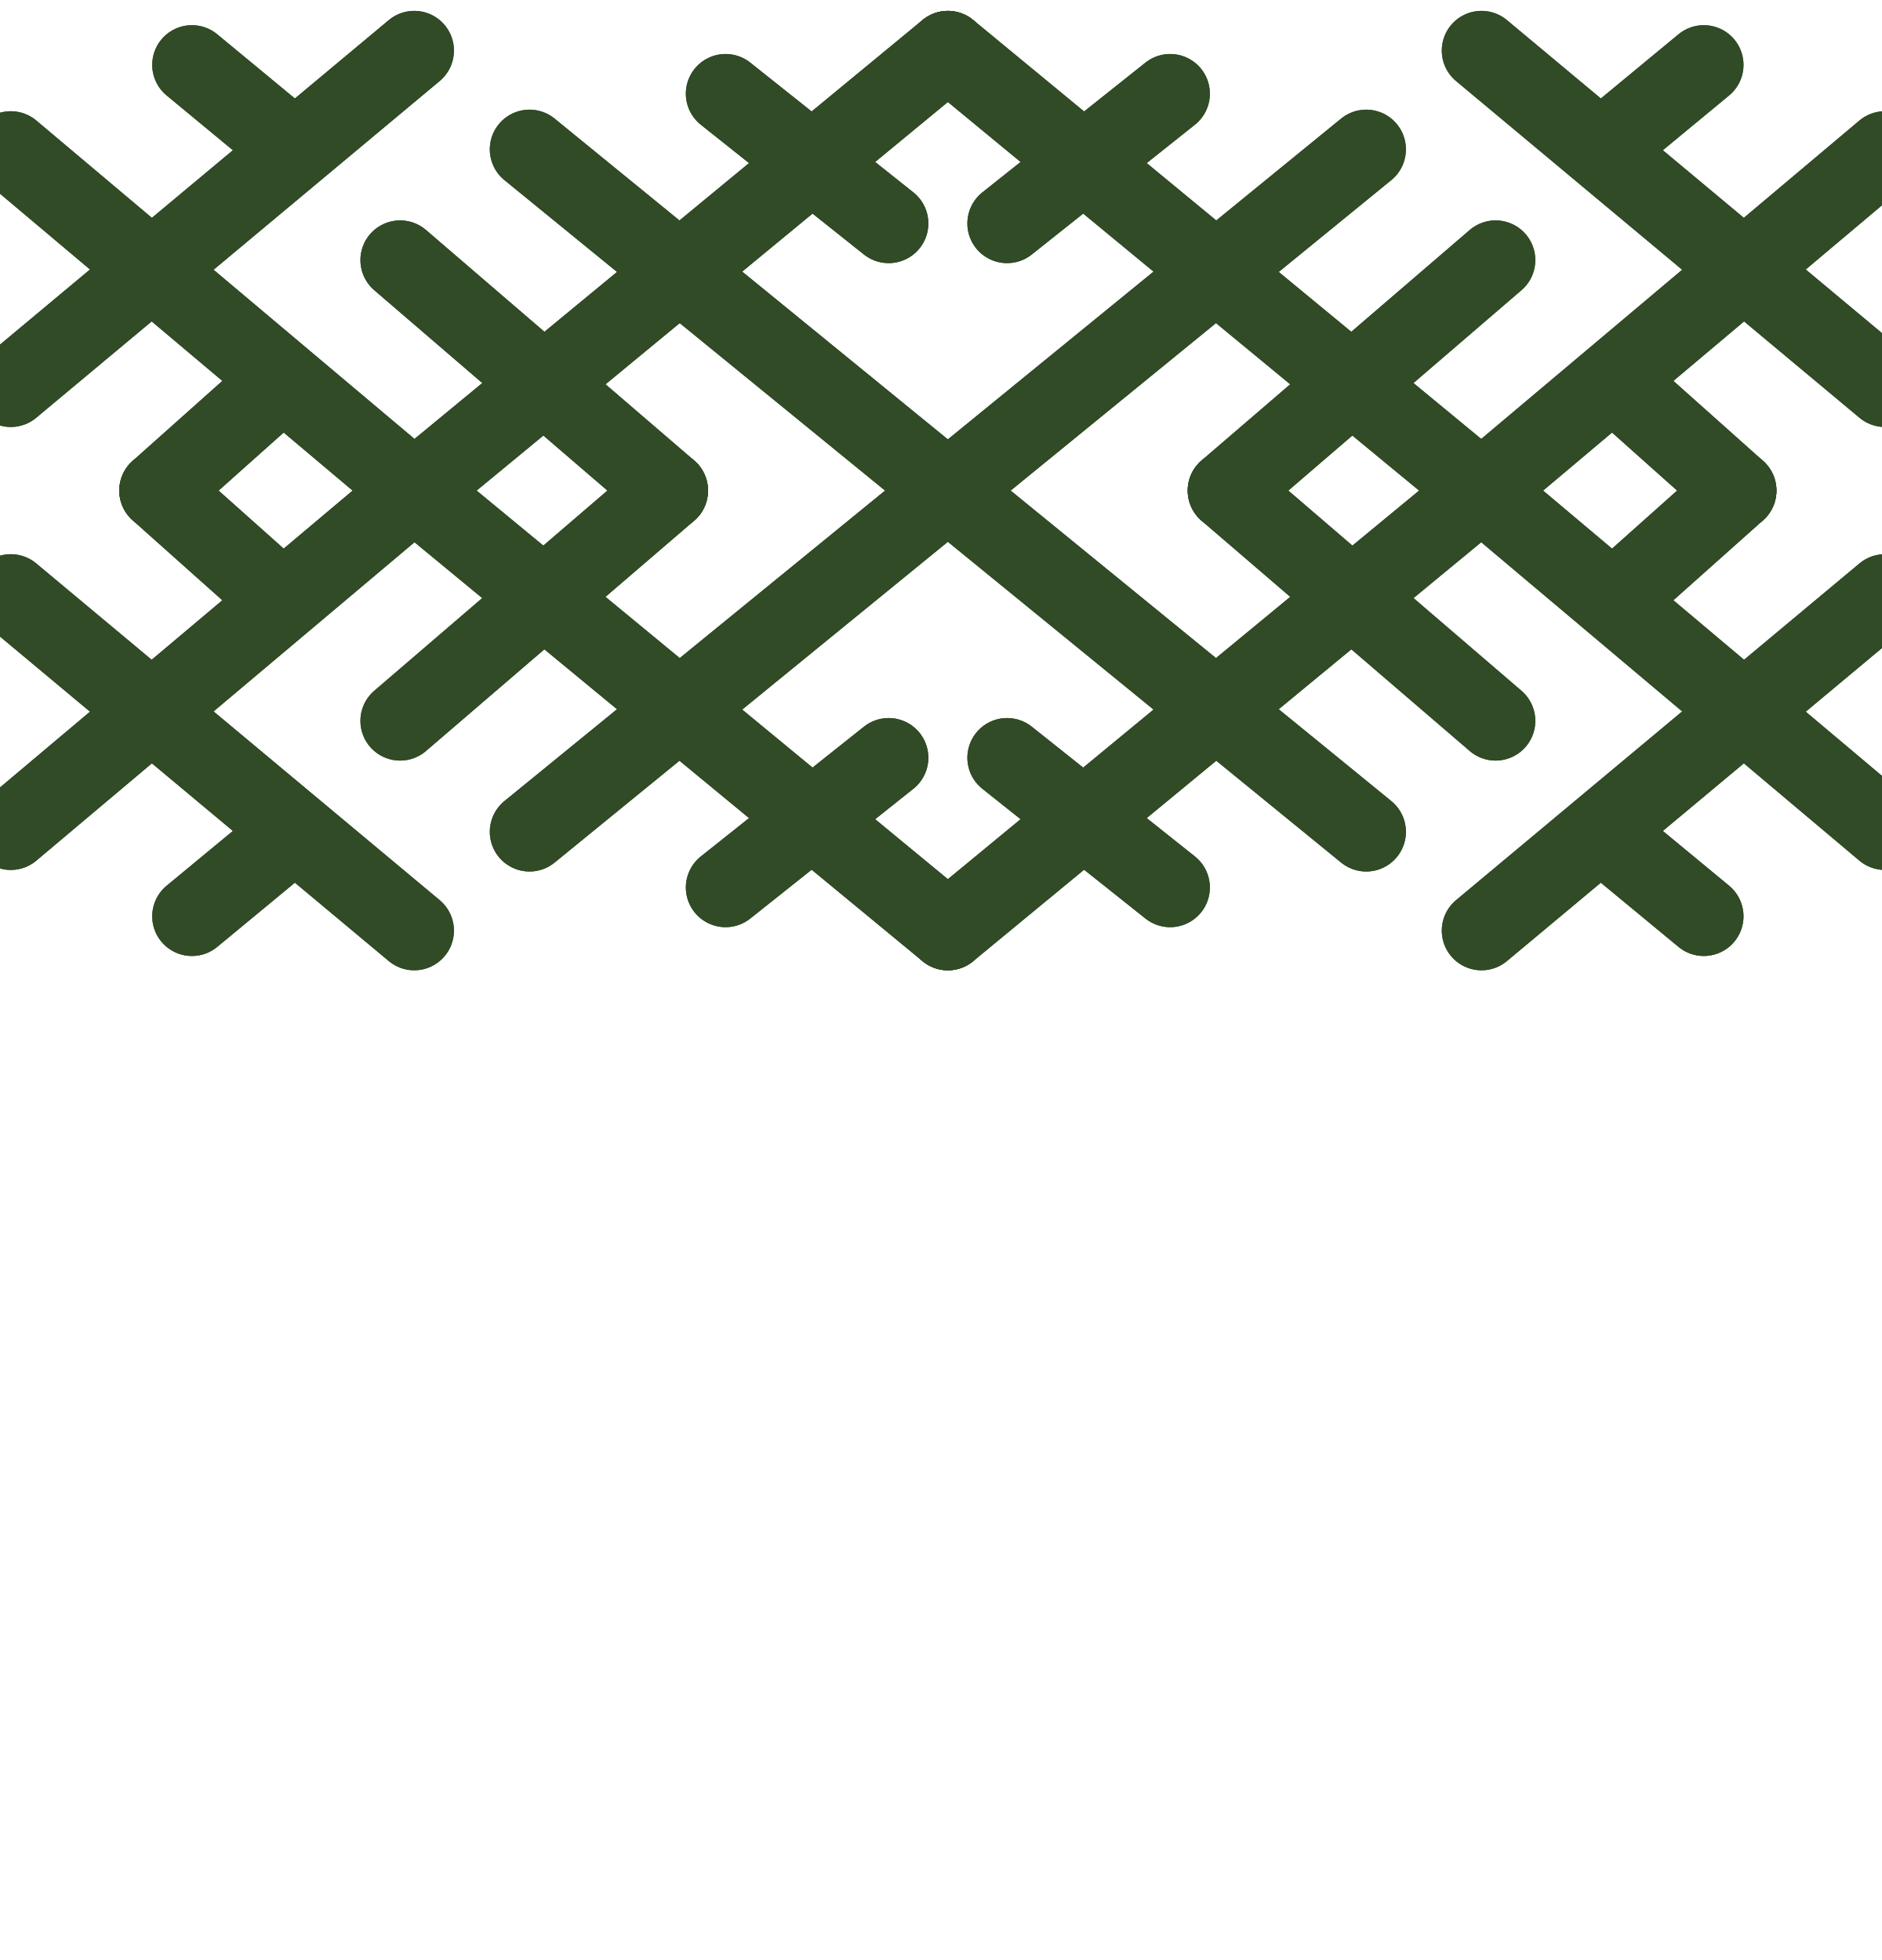
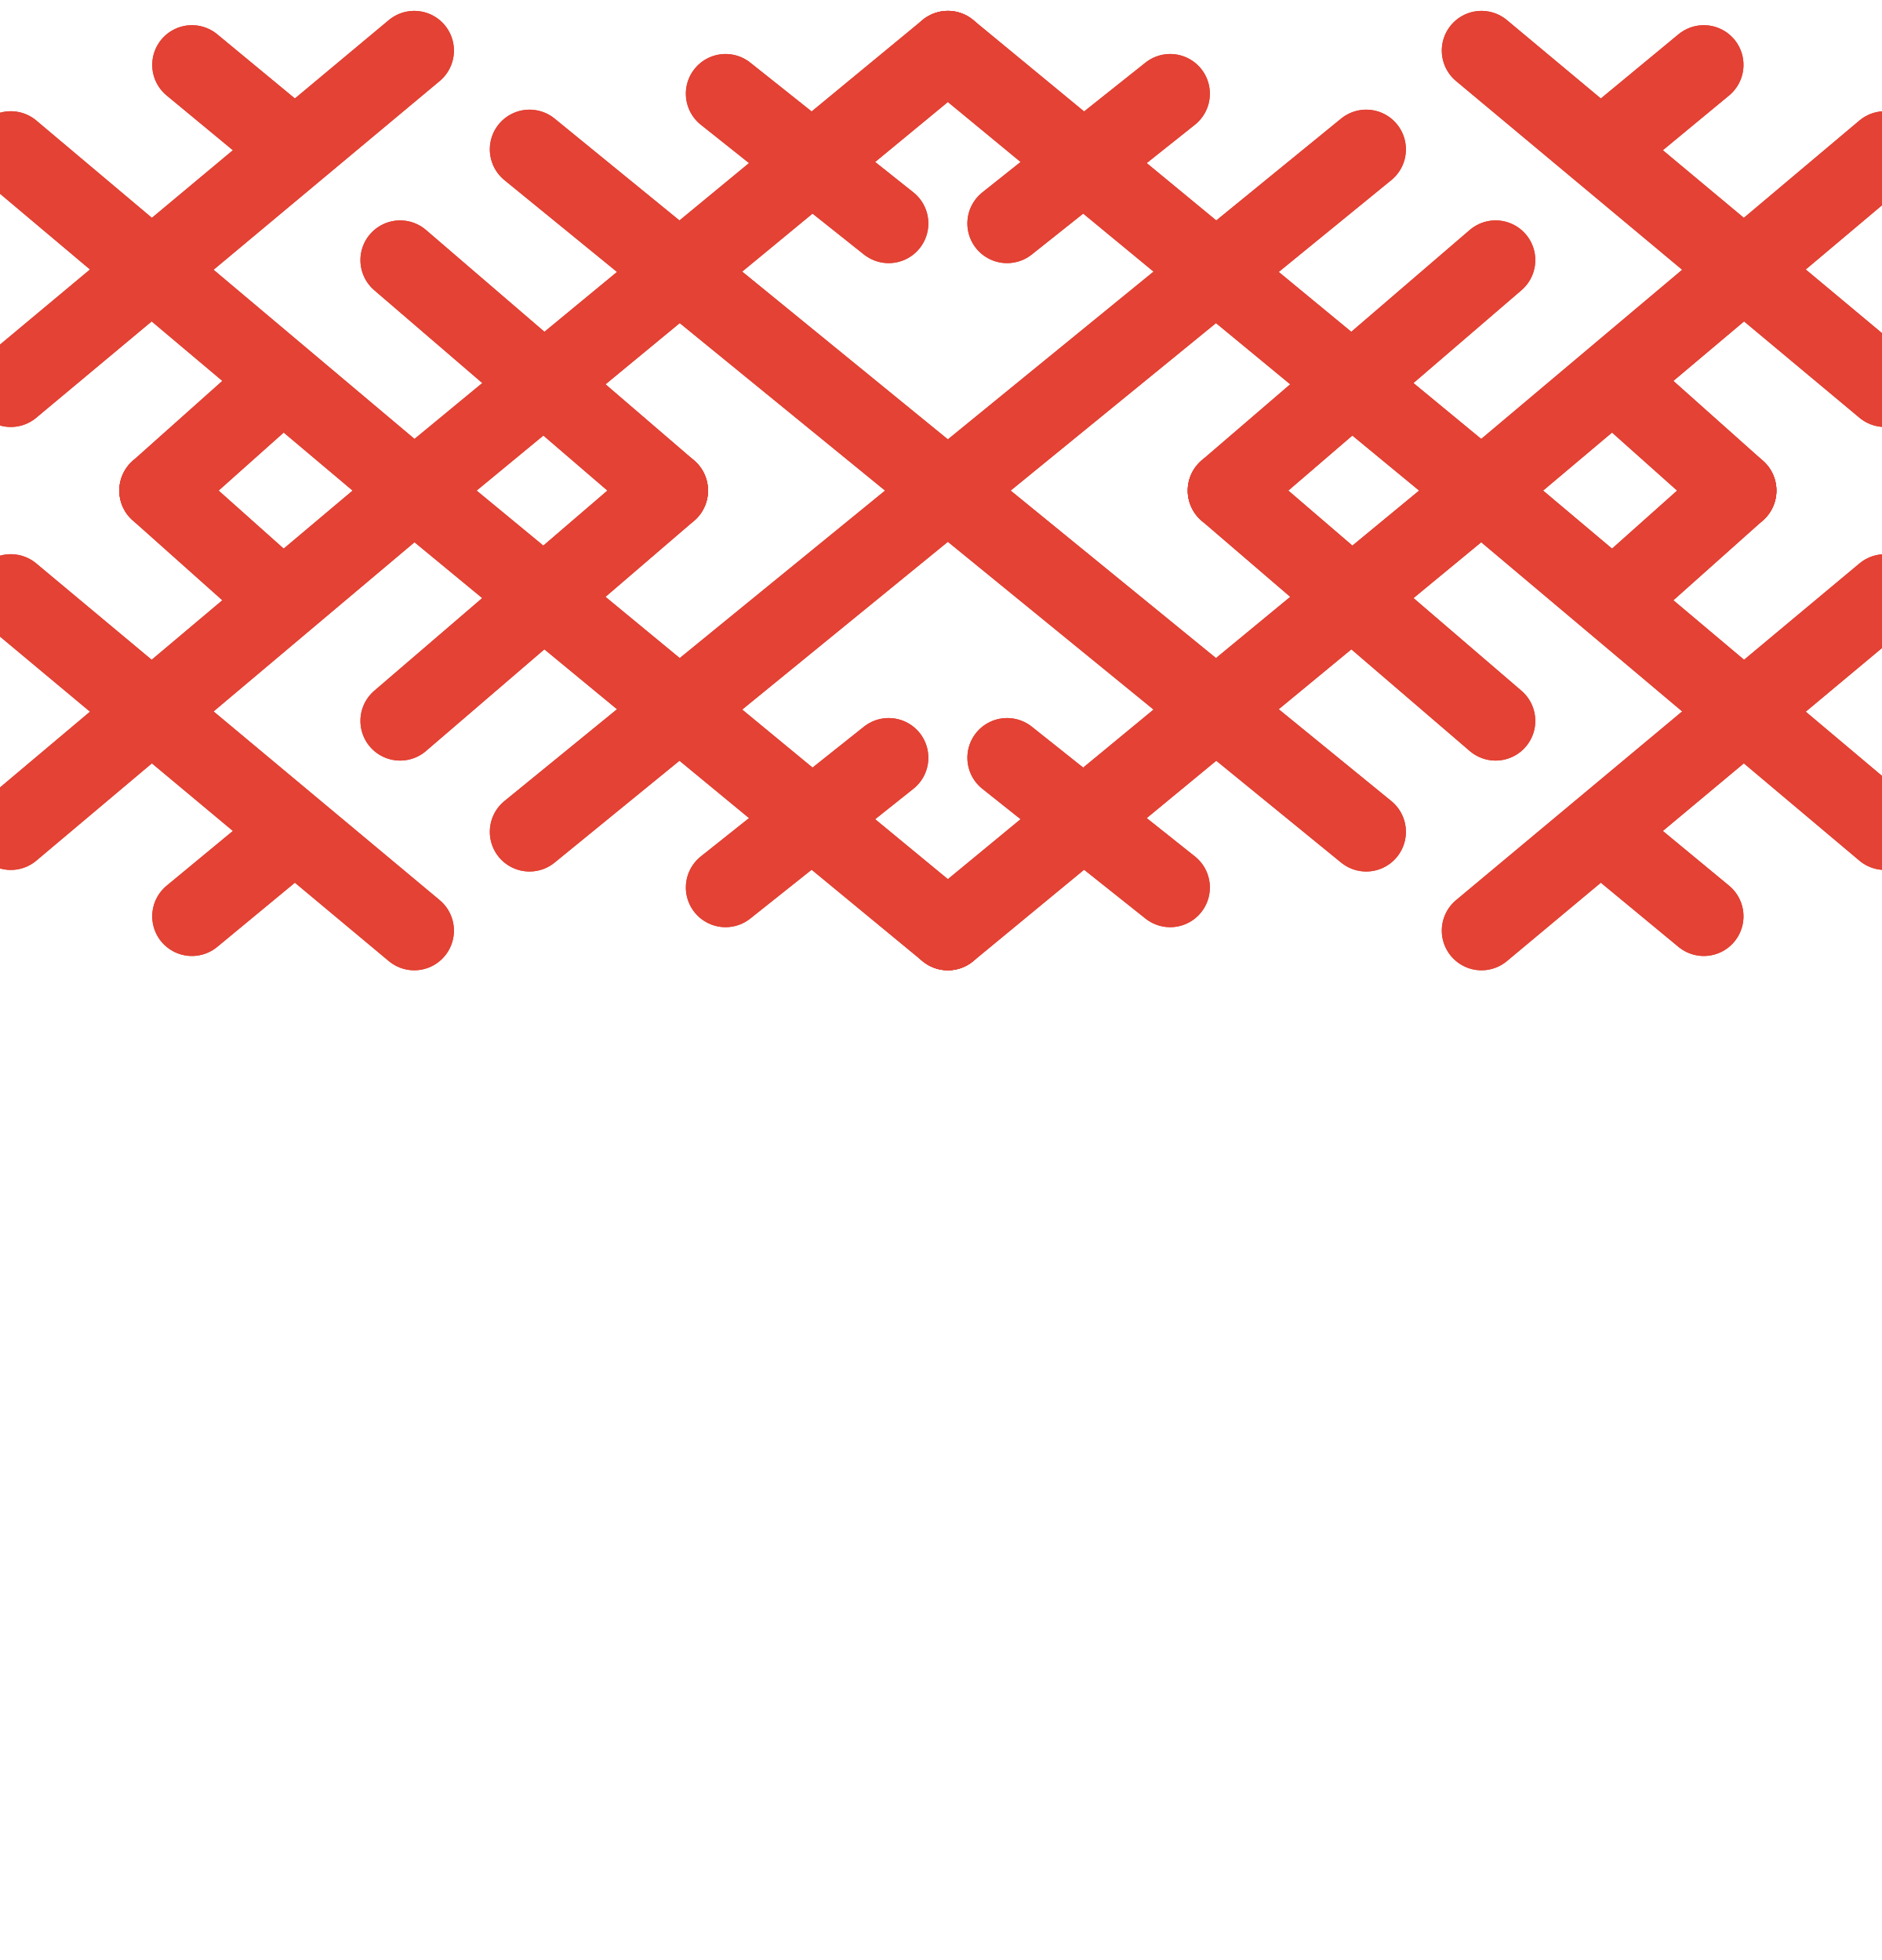
<svg xmlns="http://www.w3.org/2000/svg" id="Слой_1" data-name="Слой 1" viewBox="0 0 96 100">
  <defs>
    <style>

            .cls-2,
            .cls-3 {
                fill: none;
-                 stroke: #304b26;
+                 stroke: #e34234;
                stroke-miterlimit: 10;
            }

            .cls-2 {
                stroke-linecap: round;
                stroke-width: 4.05px;
            }

            .cls-3 {
                stroke-width: 0.75px;
            }
        </style>
  </defs>
  <g>
    <g>
      <g>
        <line class="cls-1" x1="75.57" y1="25.03" x2="96.15" y2="7.7" />
        <line class="cls-1" x1="48.35" y1="2.58" x2="75.57" y2="25.03" />
        <line class="cls-1" x1="69.69" y1="7.62" x2="48.35" y2="25.03" />
        <g>
          <line class="cls-1" x1="62.61" y1="25.03" x2="76.29" y2="13.27" />
          <line class="cls-1" x1="51.37" y1="11.4" x2="59.69" y2="4.78" />
          <line class="cls-1" x1="88.59" y1="25.03" x2="82.38" y2="19.49" />
        </g>
        <g>
          <line class="cls-1" x1="96.15" y1="19.76" x2="75.57" y2="2.58" />
          <line class="cls-1" x1="81.89" y1="7.46" x2="86.91" y2="3.31" />
        </g>
      </g>
      <g>
        <line class="cls-2" x1="75.57" y1="25.03" x2="96.15" y2="7.7" />
        <line class="cls-2" x1="48.35" y1="2.58" x2="75.57" y2="25.03" />
        <line class="cls-2" x1="69.69" y1="7.62" x2="48.35" y2="25.03" />
        <g>
          <line class="cls-2" x1="62.61" y1="25.03" x2="76.29" y2="13.27" />
          <line class="cls-2" x1="51.37" y1="11.4" x2="59.69" y2="4.78" />
          <line class="cls-2" x1="88.59" y1="25.03" x2="82.38" y2="19.49" />
        </g>
        <g>
          <line class="cls-2" x1="96.15" y1="19.76" x2="75.57" y2="2.58" />
          <line class="cls-2" x1="81.89" y1="7.46" x2="86.91" y2="3.31" />
        </g>
      </g>
      <g>
        <line class="cls-3" x1="75.57" y1="25.03" x2="96.15" y2="7.7" />
        <line class="cls-3" x1="48.35" y1="2.58" x2="75.57" y2="25.03" />
        <line class="cls-3" x1="69.69" y1="7.62" x2="48.35" y2="25.03" />
        <g>
          <line class="cls-3" x1="62.61" y1="25.03" x2="76.29" y2="13.27" />
          <line class="cls-3" x1="51.37" y1="11.4" x2="59.69" y2="4.78" />
          <line class="cls-3" x1="88.59" y1="25.03" x2="82.38" y2="19.49" />
        </g>
        <g>
          <line class="cls-3" x1="96.15" y1="19.76" x2="75.57" y2="2.58" />
          <line class="cls-3" x1="81.89" y1="7.46" x2="86.91" y2="3.31" />
        </g>
      </g>
    </g>
    <g>
      <g>
        <line class="cls-1" x1="75.57" y1="25.03" x2="96.15" y2="7.7" />
        <line class="cls-1" x1="48.35" y1="2.58" x2="75.57" y2="25.03" />
        <line class="cls-1" x1="69.69" y1="7.62" x2="48.35" y2="25.03" />
        <g>
          <line class="cls-1" x1="62.61" y1="25.03" x2="76.29" y2="13.27" />
          <line class="cls-1" x1="51.37" y1="11.4" x2="59.69" y2="4.78" />
          <line class="cls-1" x1="88.59" y1="25.03" x2="82.38" y2="19.49" />
        </g>
        <g>
          <line class="cls-1" x1="96.15" y1="19.76" x2="75.57" y2="2.58" />
          <line class="cls-1" x1="81.89" y1="7.46" x2="86.91" y2="3.31" />
        </g>
      </g>
      <g>
        <line class="cls-2" x1="75.57" y1="25.03" x2="96.15" y2="7.7" />
        <line class="cls-2" x1="48.35" y1="2.58" x2="75.57" y2="25.03" />
        <line class="cls-2" x1="69.69" y1="7.62" x2="48.35" y2="25.03" />
        <g>
          <line class="cls-2" x1="62.61" y1="25.03" x2="76.29" y2="13.27" />
          <line class="cls-2" x1="51.37" y1="11.4" x2="59.69" y2="4.78" />
          <line class="cls-2" x1="88.59" y1="25.03" x2="82.38" y2="19.49" />
        </g>
        <g>
          <line class="cls-2" x1="96.15" y1="19.76" x2="75.57" y2="2.58" />
          <line class="cls-2" x1="81.89" y1="7.46" x2="86.91" y2="3.31" />
        </g>
      </g>
      <g>
        <line class="cls-3" x1="75.57" y1="25.03" x2="96.15" y2="7.7" />
        <line class="cls-3" x1="48.35" y1="2.58" x2="75.57" y2="25.03" />
        <line class="cls-3" x1="69.69" y1="7.62" x2="48.35" y2="25.03" />
        <g>
          <line class="cls-3" x1="62.61" y1="25.03" x2="76.29" y2="13.27" />
          <line class="cls-3" x1="51.37" y1="11.4" x2="59.69" y2="4.78" />
          <line class="cls-3" x1="88.59" y1="25.03" x2="82.38" y2="19.49" />
        </g>
        <g>
          <line class="cls-3" x1="96.15" y1="19.76" x2="75.57" y2="2.58" />
          <line class="cls-3" x1="81.89" y1="7.46" x2="86.91" y2="3.31" />
        </g>
      </g>
    </g>
    <g>
      <g>
        <line class="cls-1" x1="75.57" y1="25.03" x2="96.15" y2="42.36" />
        <line class="cls-1" x1="48.35" y1="47.48" x2="75.57" y2="25.03" />
        <line class="cls-1" x1="69.69" y1="42.44" x2="48.35" y2="25.03" />
        <g>
          <line class="cls-1" x1="62.61" y1="25.03" x2="76.29" y2="36.78" />
          <line class="cls-1" x1="51.37" y1="38.66" x2="59.69" y2="45.28" />
          <line class="cls-1" x1="88.59" y1="25.03" x2="82.38" y2="30.57" />
        </g>
        <g>
          <line class="cls-1" x1="96.15" y1="30.3" x2="75.57" y2="47.48" />
          <line class="cls-1" x1="81.89" y1="42.6" x2="86.91" y2="46.75" />
        </g>
      </g>
      <g>
        <line class="cls-2" x1="75.57" y1="25.03" x2="96.15" y2="42.36" />
        <line class="cls-2" x1="48.35" y1="47.48" x2="75.57" y2="25.03" />
        <line class="cls-2" x1="69.69" y1="42.44" x2="48.35" y2="25.03" />
        <g>
          <line class="cls-2" x1="62.61" y1="25.03" x2="76.29" y2="36.78" />
          <line class="cls-2" x1="51.37" y1="38.66" x2="59.69" y2="45.28" />
          <line class="cls-2" x1="88.59" y1="25.03" x2="82.38" y2="30.57" />
        </g>
        <g>
          <line class="cls-2" x1="96.15" y1="30.3" x2="75.57" y2="47.48" />
          <line class="cls-2" x1="81.89" y1="42.6" x2="86.91" y2="46.75" />
        </g>
      </g>
      <g>
        <line class="cls-3" x1="75.57" y1="25.03" x2="96.15" y2="42.36" />
        <line class="cls-3" x1="48.35" y1="47.48" x2="75.57" y2="25.03" />
        <line class="cls-3" x1="69.69" y1="42.44" x2="48.35" y2="25.03" />
        <g>
          <line class="cls-3" x1="62.61" y1="25.03" x2="76.29" y2="36.78" />
          <line class="cls-3" x1="51.37" y1="38.66" x2="59.69" y2="45.28" />
          <line class="cls-3" x1="88.59" y1="25.03" x2="82.38" y2="30.57" />
        </g>
        <g>
          <line class="cls-3" x1="96.15" y1="30.3" x2="75.57" y2="47.48" />
          <line class="cls-3" x1="81.89" y1="42.6" x2="86.91" y2="46.75" />
        </g>
      </g>
    </g>
    <g>
      <g>
        <line class="cls-1" x1="75.57" y1="25.03" x2="96.15" y2="42.36" />
        <line class="cls-1" x1="48.35" y1="47.48" x2="75.57" y2="25.03" />
        <line class="cls-1" x1="69.69" y1="42.44" x2="48.35" y2="25.03" />
        <g>
          <line class="cls-1" x1="62.61" y1="25.03" x2="76.29" y2="36.78" />
          <line class="cls-1" x1="51.37" y1="38.66" x2="59.69" y2="45.28" />
          <line class="cls-1" x1="88.59" y1="25.03" x2="82.38" y2="30.57" />
        </g>
        <g>
          <line class="cls-1" x1="96.15" y1="30.3" x2="75.57" y2="47.48" />
          <line class="cls-1" x1="81.89" y1="42.6" x2="86.91" y2="46.75" />
        </g>
      </g>
      <g>
        <line class="cls-2" x1="75.57" y1="25.03" x2="96.15" y2="42.36" />
        <line class="cls-2" x1="48.35" y1="47.48" x2="75.57" y2="25.03" />
        <line class="cls-2" x1="69.69" y1="42.44" x2="48.35" y2="25.03" />
        <g>
          <line class="cls-2" x1="62.61" y1="25.03" x2="76.29" y2="36.78" />
          <line class="cls-2" x1="51.37" y1="38.66" x2="59.69" y2="45.28" />
          <line class="cls-2" x1="88.59" y1="25.03" x2="82.38" y2="30.57" />
        </g>
        <g>
          <line class="cls-2" x1="96.15" y1="30.3" x2="75.57" y2="47.48" />
          <line class="cls-2" x1="81.89" y1="42.6" x2="86.91" y2="46.75" />
        </g>
      </g>
      <g>
        <line class="cls-3" x1="75.57" y1="25.03" x2="96.15" y2="42.36" />
        <line class="cls-3" x1="48.35" y1="47.48" x2="75.57" y2="25.03" />
        <line class="cls-3" x1="69.69" y1="42.44" x2="48.35" y2="25.03" />
        <g>
          <line class="cls-3" x1="62.61" y1="25.03" x2="76.29" y2="36.78" />
          <line class="cls-3" x1="51.37" y1="38.66" x2="59.69" y2="45.28" />
          <line class="cls-3" x1="88.59" y1="25.03" x2="82.38" y2="30.57" />
        </g>
        <g>
          <line class="cls-3" x1="96.15" y1="30.3" x2="75.57" y2="47.48" />
          <line class="cls-3" x1="81.89" y1="42.6" x2="86.91" y2="46.75" />
        </g>
      </g>
    </g>
    <g>
      <g>
        <line class="cls-1" x1="21.13" y1="25.03" x2="0.55" y2="7.7" />
        <line class="cls-1" x1="48.35" y1="2.58" x2="21.13" y2="25.03" />
        <line class="cls-1" x1="27.01" y1="7.62" x2="48.35" y2="25.03" />
        <g>
          <line class="cls-1" x1="34.09" y1="25.03" x2="20.41" y2="13.27" />
          <line class="cls-1" x1="45.33" y1="11.4" x2="37.01" y2="4.78" />
          <line class="cls-1" x1="8.11" y1="25.03" x2="14.32" y2="19.49" />
        </g>
        <g>
          <line class="cls-1" x1="0.55" y1="19.76" x2="21.13" y2="2.58" />
          <line class="cls-1" x1="14.81" y1="7.46" x2="9.79" y2="3.31" />
        </g>
      </g>
      <g>
        <line class="cls-2" x1="21.13" y1="25.03" x2="0.55" y2="7.7" />
        <line class="cls-2" x1="48.35" y1="2.58" x2="21.13" y2="25.03" />
        <line class="cls-2" x1="27.01" y1="7.62" x2="48.35" y2="25.03" />
        <g>
          <line class="cls-2" x1="34.09" y1="25.03" x2="20.41" y2="13.27" />
          <line class="cls-2" x1="45.33" y1="11.4" x2="37.01" y2="4.78" />
          <line class="cls-2" x1="8.11" y1="25.03" x2="14.32" y2="19.49" />
        </g>
        <g>
          <line class="cls-2" x1="0.55" y1="19.76" x2="21.13" y2="2.58" />
          <line class="cls-2" x1="14.81" y1="7.46" x2="9.79" y2="3.31" />
        </g>
      </g>
      <g>
        <line class="cls-3" x1="21.13" y1="25.03" x2="0.55" y2="7.7" />
        <line class="cls-3" x1="48.35" y1="2.58" x2="21.13" y2="25.03" />
        <line class="cls-3" x1="27.01" y1="7.62" x2="48.35" y2="25.03" />
        <g>
          <line class="cls-3" x1="34.09" y1="25.03" x2="20.41" y2="13.27" />
          <line class="cls-3" x1="45.33" y1="11.4" x2="37.01" y2="4.78" />
          <line class="cls-3" x1="8.11" y1="25.03" x2="14.32" y2="19.49" />
        </g>
        <g>
          <line class="cls-3" x1="0.55" y1="19.76" x2="21.13" y2="2.58" />
          <line class="cls-3" x1="14.81" y1="7.46" x2="9.79" y2="3.31" />
        </g>
      </g>
    </g>
    <g>
      <g>
        <line class="cls-1" x1="21.13" y1="25.03" x2="0.55" y2="7.7" />
        <line class="cls-1" x1="48.35" y1="2.58" x2="21.13" y2="25.03" />
        <line class="cls-1" x1="27.01" y1="7.62" x2="48.35" y2="25.03" />
        <g>
          <line class="cls-1" x1="34.09" y1="25.03" x2="20.41" y2="13.27" />
          <line class="cls-1" x1="45.33" y1="11.4" x2="37.01" y2="4.78" />
          <line class="cls-1" x1="8.11" y1="25.03" x2="14.32" y2="19.49" />
        </g>
        <g>
          <line class="cls-1" x1="0.55" y1="19.76" x2="21.13" y2="2.58" />
          <line class="cls-1" x1="14.81" y1="7.46" x2="9.79" y2="3.31" />
        </g>
      </g>
      <g>
        <line class="cls-2" x1="21.13" y1="25.03" x2="0.55" y2="7.7" />
        <line class="cls-2" x1="48.35" y1="2.58" x2="21.13" y2="25.03" />
        <line class="cls-2" x1="27.01" y1="7.62" x2="48.35" y2="25.03" />
        <g>
          <line class="cls-2" x1="34.09" y1="25.03" x2="20.41" y2="13.27" />
          <line class="cls-2" x1="45.33" y1="11.4" x2="37.01" y2="4.78" />
          <line class="cls-2" x1="8.11" y1="25.03" x2="14.32" y2="19.49" />
        </g>
        <g>
          <line class="cls-2" x1="0.55" y1="19.76" x2="21.13" y2="2.58" />
          <line class="cls-2" x1="14.81" y1="7.46" x2="9.79" y2="3.31" />
        </g>
      </g>
      <g>
        <line class="cls-3" x1="21.13" y1="25.03" x2="0.55" y2="7.7" />
        <line class="cls-3" x1="48.35" y1="2.58" x2="21.13" y2="25.03" />
        <line class="cls-3" x1="27.01" y1="7.62" x2="48.35" y2="25.03" />
        <g>
          <line class="cls-3" x1="34.09" y1="25.03" x2="20.41" y2="13.27" />
          <line class="cls-3" x1="45.33" y1="11.4" x2="37.01" y2="4.78" />
          <line class="cls-3" x1="8.11" y1="25.03" x2="14.32" y2="19.49" />
        </g>
        <g>
          <line class="cls-3" x1="0.55" y1="19.76" x2="21.13" y2="2.58" />
          <line class="cls-3" x1="14.81" y1="7.46" x2="9.79" y2="3.31" />
        </g>
      </g>
    </g>
    <g>
      <g>
        <line class="cls-1" x1="21.13" y1="25.03" x2="0.55" y2="42.36" />
        <line class="cls-1" x1="48.35" y1="47.48" x2="21.13" y2="25.03" />
        <line class="cls-1" x1="27.01" y1="42.44" x2="48.35" y2="25.03" />
        <g>
          <line class="cls-1" x1="34.09" y1="25.03" x2="20.41" y2="36.78" />
          <line class="cls-1" x1="45.33" y1="38.66" x2="37.01" y2="45.28" />
          <line class="cls-1" x1="8.11" y1="25.03" x2="14.32" y2="30.57" />
        </g>
        <g>
          <line class="cls-1" x1="0.55" y1="30.3" x2="21.13" y2="47.48" />
          <line class="cls-1" x1="14.81" y1="42.6" x2="9.79" y2="46.75" />
        </g>
      </g>
      <g>
        <line class="cls-2" x1="21.13" y1="25.03" x2="0.55" y2="42.36" />
        <line class="cls-2" x1="48.35" y1="47.48" x2="21.13" y2="25.03" />
        <line class="cls-2" x1="27.01" y1="42.44" x2="48.35" y2="25.03" />
        <g>
          <line class="cls-2" x1="34.09" y1="25.03" x2="20.41" y2="36.78" />
          <line class="cls-2" x1="45.33" y1="38.66" x2="37.01" y2="45.28" />
          <line class="cls-2" x1="8.11" y1="25.03" x2="14.32" y2="30.57" />
        </g>
        <g>
          <line class="cls-2" x1="0.55" y1="30.3" x2="21.13" y2="47.48" />
          <line class="cls-2" x1="14.81" y1="42.6" x2="9.79" y2="46.75" />
        </g>
      </g>
      <g>
        <line class="cls-3" x1="21.13" y1="25.03" x2="0.55" y2="42.36" />
        <line class="cls-3" x1="48.35" y1="47.48" x2="21.13" y2="25.03" />
        <line class="cls-3" x1="27.01" y1="42.44" x2="48.35" y2="25.03" />
        <g>
          <line class="cls-3" x1="34.09" y1="25.03" x2="20.41" y2="36.78" />
          <line class="cls-3" x1="45.33" y1="38.66" x2="37.01" y2="45.28" />
          <line class="cls-3" x1="8.11" y1="25.03" x2="14.32" y2="30.57" />
        </g>
        <g>
          <line class="cls-3" x1="0.55" y1="30.3" x2="21.13" y2="47.48" />
          <line class="cls-3" x1="14.81" y1="42.6" x2="9.79" y2="46.75" />
        </g>
      </g>
    </g>
    <g>
      <g>
        <line class="cls-1" x1="21.13" y1="25.03" x2="0.55" y2="42.36" />
        <line class="cls-1" x1="48.35" y1="47.48" x2="21.13" y2="25.03" />
        <line class="cls-1" x1="27.01" y1="42.44" x2="48.35" y2="25.03" />
        <g>
          <line class="cls-1" x1="34.09" y1="25.03" x2="20.41" y2="36.78" />
          <line class="cls-1" x1="45.33" y1="38.66" x2="37.01" y2="45.28" />
          <line class="cls-1" x1="8.11" y1="25.03" x2="14.32" y2="30.57" />
        </g>
        <g>
          <line class="cls-1" x1="0.55" y1="30.3" x2="21.13" y2="47.48" />
          <line class="cls-1" x1="14.81" y1="42.6" x2="9.79" y2="46.75" />
        </g>
      </g>
      <g>
        <line class="cls-2" x1="21.13" y1="25.03" x2="0.55" y2="42.36" />
        <line class="cls-2" x1="48.35" y1="47.48" x2="21.13" y2="25.03" />
        <line class="cls-2" x1="27.01" y1="42.44" x2="48.35" y2="25.03" />
        <g>
          <line class="cls-2" x1="34.09" y1="25.03" x2="20.41" y2="36.78" />
          <line class="cls-2" x1="45.33" y1="38.66" x2="37.01" y2="45.28" />
          <line class="cls-2" x1="8.11" y1="25.03" x2="14.32" y2="30.57" />
        </g>
        <g>
          <line class="cls-2" x1="0.55" y1="30.3" x2="21.13" y2="47.48" />
          <line class="cls-2" x1="14.81" y1="42.6" x2="9.79" y2="46.75" />
        </g>
      </g>
      <g>
        <line class="cls-3" x1="21.13" y1="25.03" x2="0.55" y2="42.36" />
        <line class="cls-3" x1="48.35" y1="47.48" x2="21.13" y2="25.03" />
        <line class="cls-3" x1="27.01" y1="42.44" x2="48.35" y2="25.03" />
        <g>
          <line class="cls-3" x1="34.09" y1="25.03" x2="20.41" y2="36.78" />
          <line class="cls-3" x1="45.33" y1="38.66" x2="37.01" y2="45.28" />
          <line class="cls-3" x1="8.11" y1="25.03" x2="14.32" y2="30.57" />
        </g>
        <g>
          <line class="cls-3" x1="0.55" y1="30.3" x2="21.13" y2="47.48" />
          <line class="cls-3" x1="14.81" y1="42.6" x2="9.79" y2="46.75" />
        </g>
      </g>
    </g>
  </g>
</svg>
